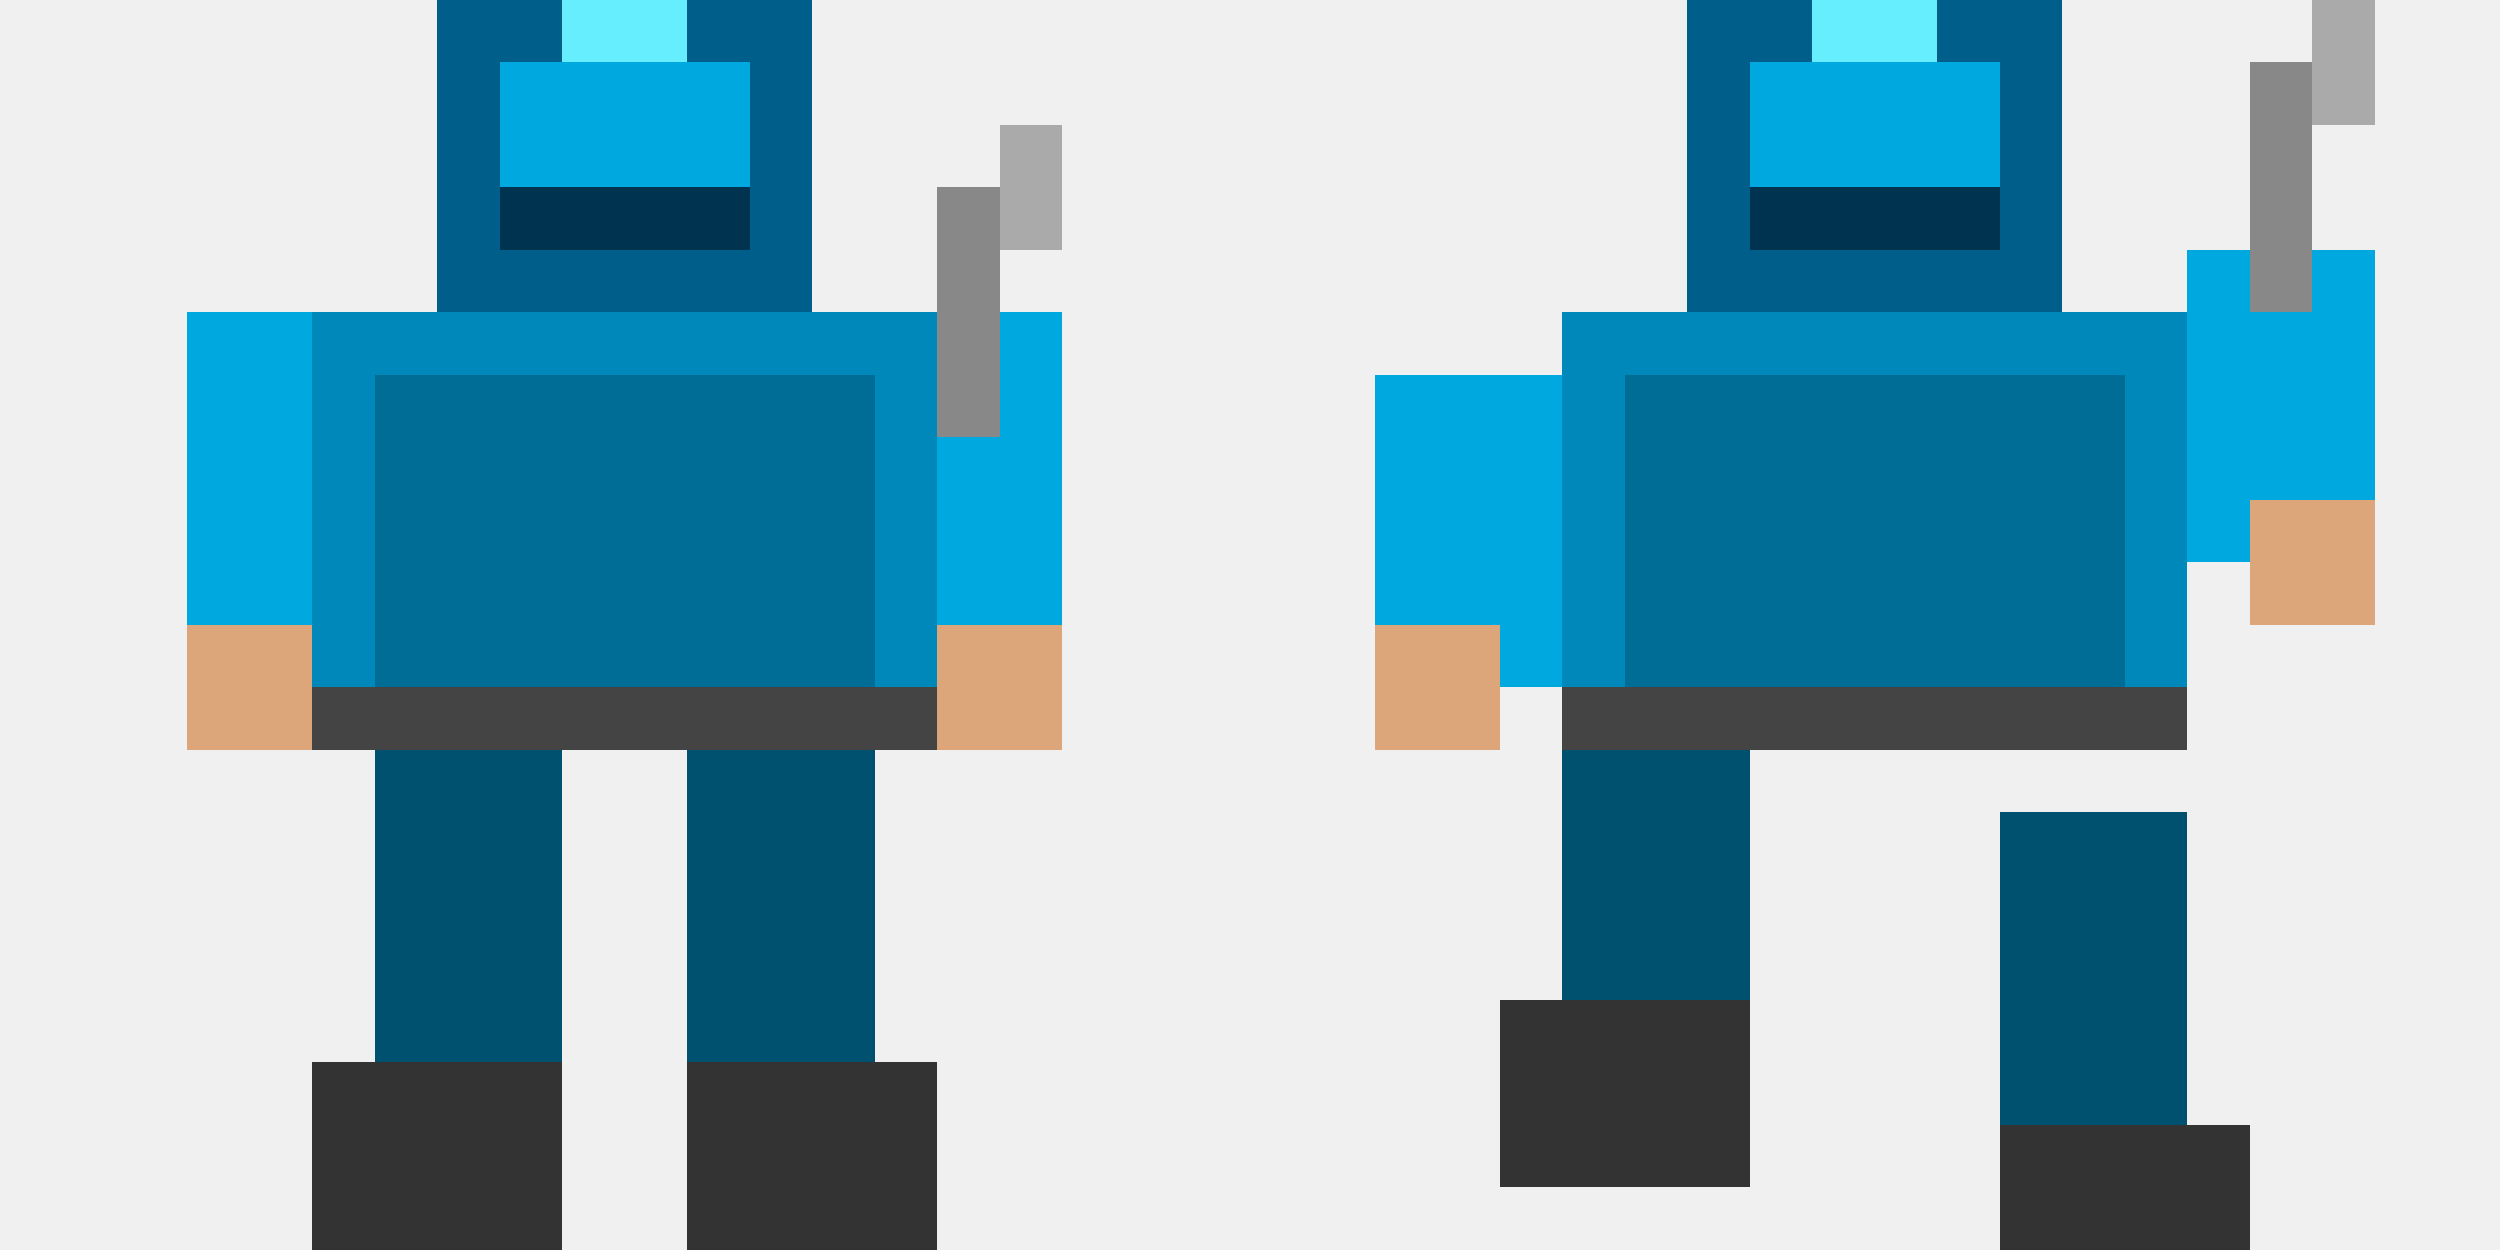
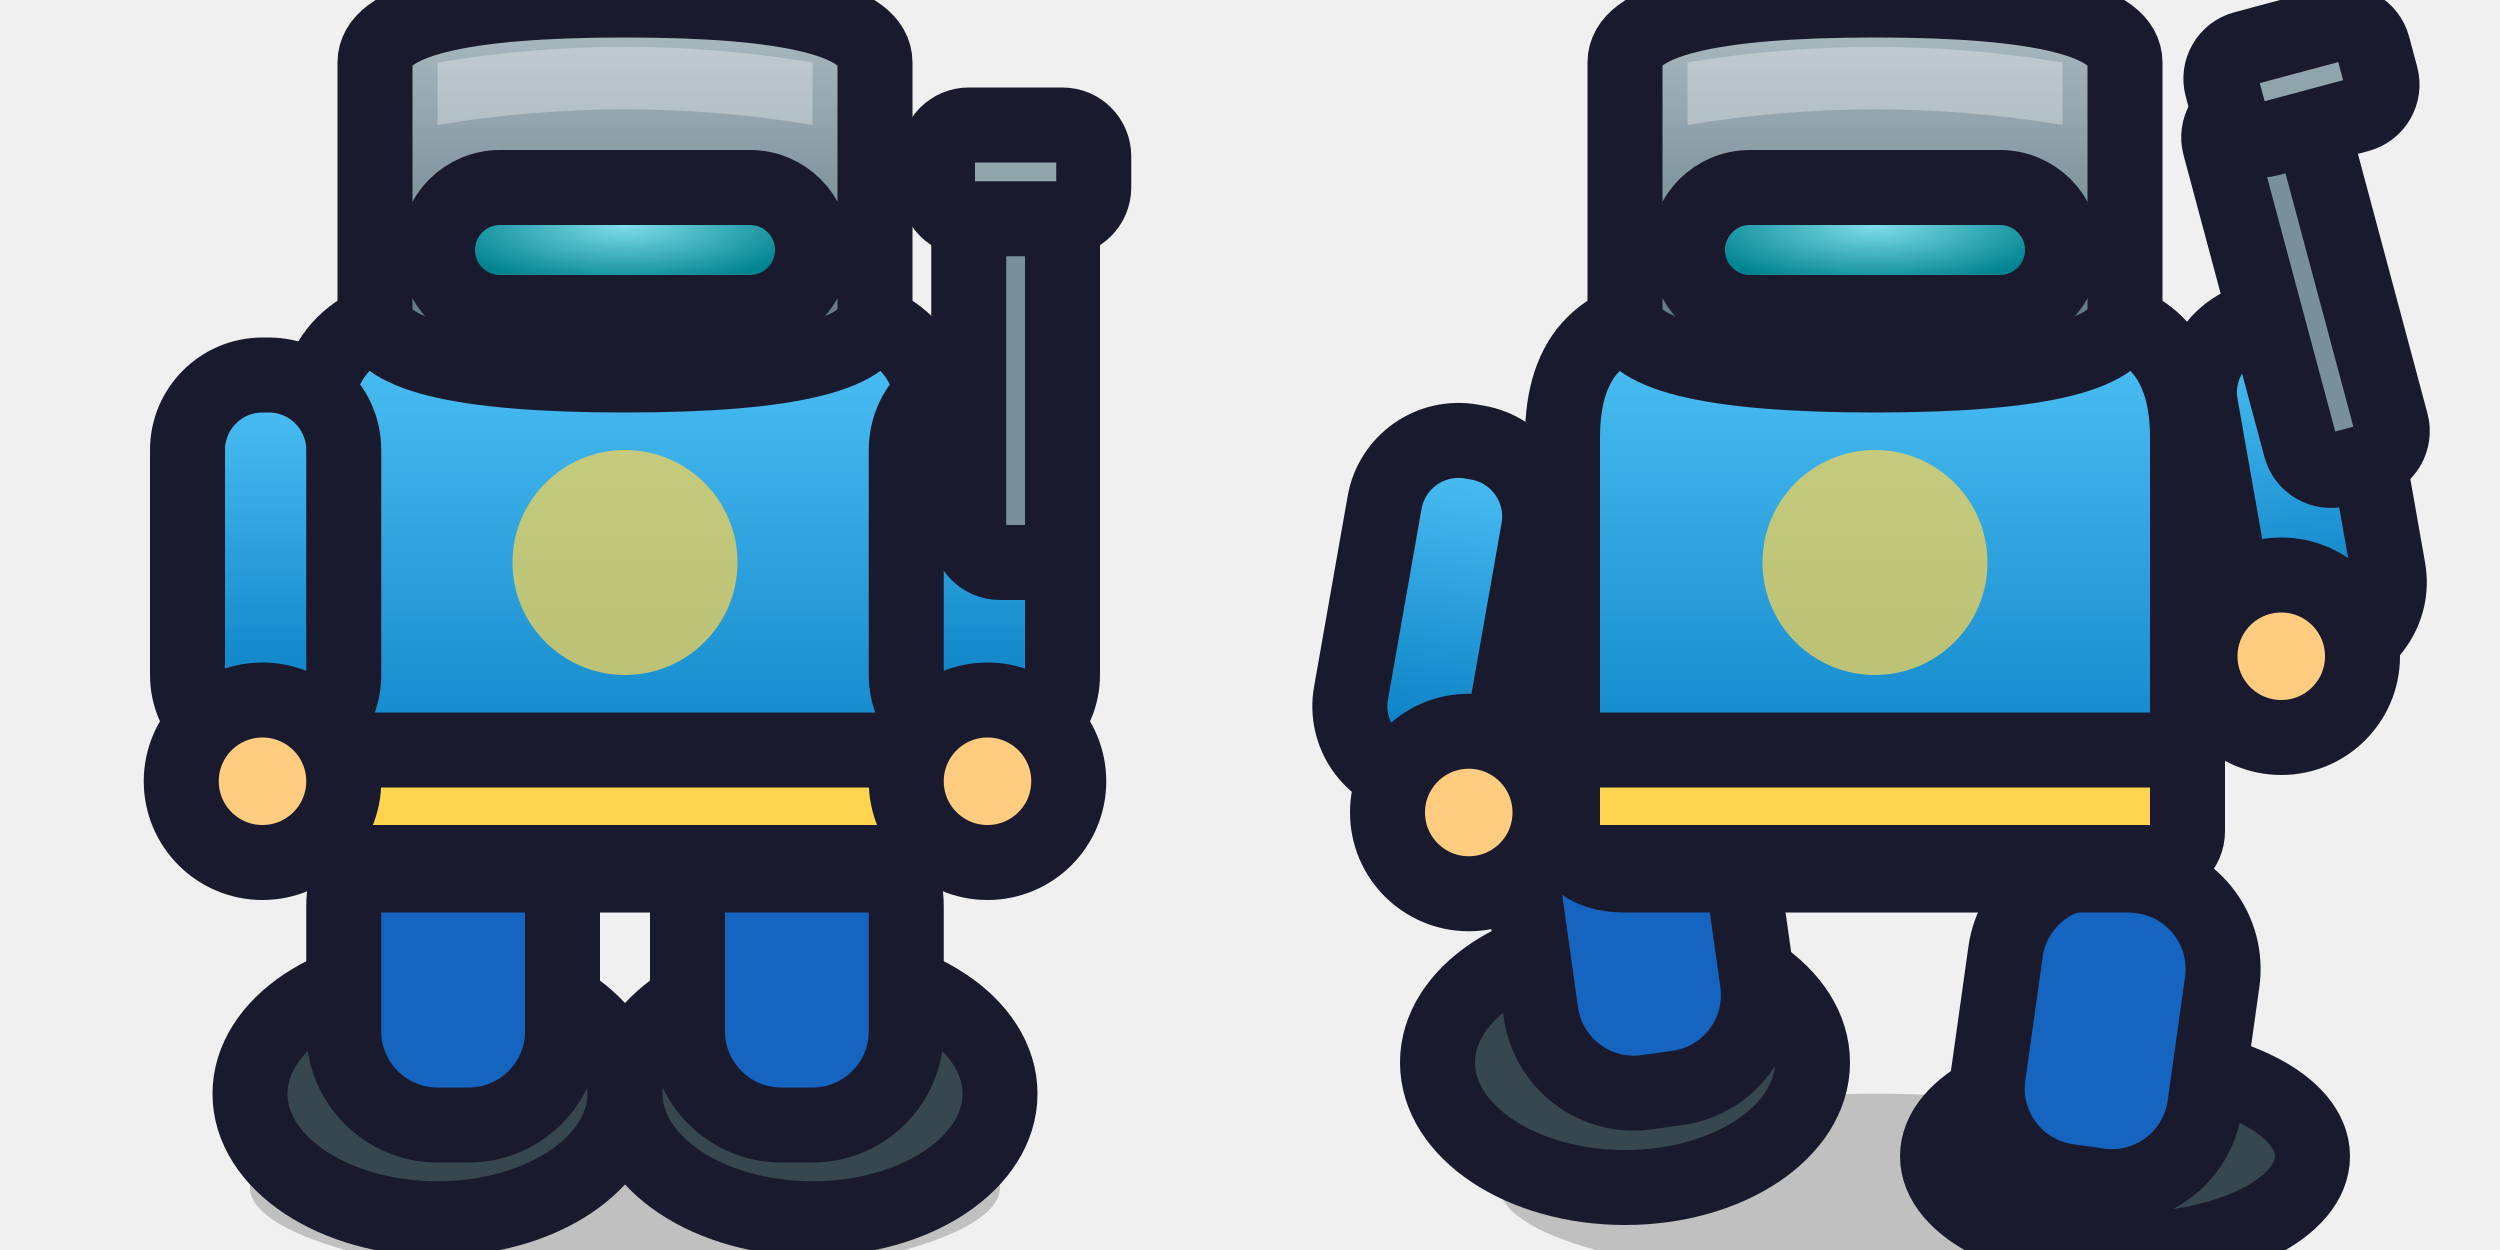
- <svg xmlns="http://www.w3.org/2000/svg" viewBox="0 0 40 20" width="40" height="20" shape-rendering="crispEdges">
-   <g>
-     <rect x="7" y="0" width="6" height="5" fill="#005f8a" />
-     <rect x="8" y="1" width="4" height="3" fill="#00a8e0" />
-     <rect x="9" y="0" width="2" height="1" fill="#66eeff" />
-     <rect x="8" y="3" width="4" height="1" fill="#003350" />
-     <rect x="5" y="5" width="10" height="7" fill="#0088bb" />
-     <rect x="6" y="6" width="8" height="5" fill="#006d96" />
-     <rect x="5" y="11" width="10" height="1" fill="#444" />
-     <rect x="3" y="5" width="2" height="6" fill="#00a8e0" />
-     <rect x="15" y="5" width="2" height="6" fill="#00a8e0" />
-     <rect x="3" y="10" width="2" height="2" fill="#dda67a" />
-     <rect x="15" y="10" width="2" height="2" fill="#dda67a" />
-     <rect x="6" y="12" width="3" height="6" fill="#005070" />
-     <rect x="11" y="12" width="3" height="6" fill="#005070" />
-     <rect x="5" y="17" width="4" height="3" fill="#333" />
-     <rect x="11" y="17" width="4" height="3" fill="#333" />
-     <rect x="15" y="3" width="1" height="4" fill="#888" />
-     <rect x="16" y="2" width="1" height="2" fill="#aaa" />
+ <svg xmlns="http://www.w3.org/2000/svg" viewBox="0 0 40 20" width="40" height="20" shape-rendering="geometricPrecision">
+   <defs>
+     <linearGradient id="unit-armor" x1="0" y1="0" x2="0" y2="1">
+       <stop offset="0%" stop-color="#4fc3f7" />
+       <stop offset="100%" stop-color="#0277bd" />
+     </linearGradient>
+     <linearGradient id="unit-helm" x1="0" y1="0" x2="0" y2="1">
+       <stop offset="0%" stop-color="#b0bec5" />
+       <stop offset="100%" stop-color="#546e7a" />
+     </linearGradient>
+     <radialGradient id="unit-visor" cx="0.5" cy="0.3" r="0.5">
+       <stop offset="0%" stop-color="#80deea" />
+       <stop offset="100%" stop-color="#00838f" />
+     </radialGradient>
+   </defs>
+   <g transform="translate(0,0)">
+     <g stroke="#1a1a2e" stroke-width="1.2" stroke-linejoin="round">
+       <ellipse cx="10" cy="19" rx="6" ry="1.5" fill="#000" opacity="0.2" stroke="none" />
+       <ellipse cx="7" cy="17.5" rx="3" ry="2" fill="#37474f" />
+       <ellipse cx="13" cy="17.5" rx="3" ry="2" fill="#37474f" />
+       <rect x="5.5" y="13" width="3.5" height="5" rx="1.5" fill="#1565c0" />
+       <rect x="11" y="13" width="3.5" height="5" rx="1.5" fill="#1565c0" />
+       <path d="M5,7 Q5,5 7,5 L13,5 Q15,5 15,7 L15,13 Q15,14 14,14 L6,14 Q5,14 5,13 Z" fill="url(#unit-armor)" />
+       <rect x="5" y="12" width="10" height="1.8" rx="0.5" fill="#ffd54f" />
+       <circle cx="10" cy="9" r="1.8" fill="#ffd54f" opacity="0.7" stroke="none" />
+       <rect x="3" y="6" width="2.5" height="6" rx="1.2" fill="url(#unit-armor)" />
+       <rect x="14.5" y="6" width="2.5" height="6" rx="1.2" fill="url(#unit-armor)" />
+       <circle cx="4.2" cy="12.5" r="1.3" fill="#ffcc80" />
+       <circle cx="15.8" cy="12.5" r="1.3" fill="#ffcc80" />
+       <path d="M6,1 Q6,0 10,0 Q14,0 14,1 L14,5 Q14,6 10,6 Q6,6 6,5 Z" fill="url(#unit-helm)" />
+       <rect x="7" y="3" width="6" height="2" rx="1" fill="url(#unit-visor)" />
+       <path d="M7,1 Q10,0.5 13,1 L13,2 Q10,1.5 7,2 Z" fill="#fff" opacity="0.3" stroke="none" />
+       <rect x="15.5" y="3" width="1.5" height="6" rx="0.5" fill="#78909c" />
+       <rect x="15" y="2" width="2.5" height="1.5" rx="0.5" fill="#90a4ae" />
+     </g>
  </g>
  <g transform="translate(20,0)">
-     <rect x="7" y="0" width="6" height="5" fill="#005f8a" />
-     <rect x="8" y="1" width="4" height="3" fill="#00a8e0" />
-     <rect x="9" y="0" width="2" height="1" fill="#66eeff" />
-     <rect x="8" y="3" width="4" height="1" fill="#003350" />
-     <rect x="5" y="5" width="10" height="7" fill="#0088bb" />
-     <rect x="6" y="6" width="8" height="5" fill="#006d96" />
-     <rect x="5" y="11" width="10" height="1" fill="#444" />
-     <rect x="2" y="6" width="3" height="5" fill="#00a8e0" />
-     <rect x="15" y="4" width="3" height="5" fill="#00a8e0" />
-     <rect x="2" y="10" width="2" height="2" fill="#dda67a" />
-     <rect x="16" y="8" width="2" height="2" fill="#dda67a" />
-     <rect x="5" y="12" width="3" height="5" fill="#005070" />
-     <rect x="12" y="13" width="3" height="6" fill="#005070" />
-     <rect x="4" y="16" width="4" height="3" fill="#333" />
-     <rect x="12" y="18" width="4" height="2" fill="#333" />
-     <rect x="16" y="1" width="1" height="4" fill="#888" />
-     <rect x="17" y="0" width="1" height="2" fill="#aaa" />
+     <g stroke="#1a1a2e" stroke-width="1.2" stroke-linejoin="round">
+       <ellipse cx="10" cy="19" rx="6" ry="1.5" fill="#000" opacity="0.2" stroke="none" />
+       <ellipse cx="6" cy="17" rx="3" ry="2" fill="#37474f" />
+       <ellipse cx="14" cy="18.5" rx="3" ry="1.5" fill="#37474f" />
+       <rect x="4.5" y="12.5" width="3.5" height="5" rx="1.5" fill="#1565c0" transform="rotate(-8,6,15)" />
+       <rect x="12" y="14" width="3.5" height="5" rx="1.5" fill="#1565c0" transform="rotate(8,14,16)" />
+       <path d="M5,7 Q5,5 7,5 L13,5 Q15,5 15,7 L15,13 Q15,14 14,14 L6,14 Q5,14 5,13 Z" fill="url(#unit-armor)" />
+       <rect x="5" y="12" width="10" height="1.8" rx="0.5" fill="#ffd54f" />
+       <circle cx="10" cy="9" r="1.8" fill="#ffd54f" opacity="0.7" stroke="none" />
+       <rect x="2" y="7" width="2.5" height="5.5" rx="1.2" fill="url(#unit-armor)" transform="rotate(10,3,9)" />
+       <rect x="15.5" y="5" width="2.5" height="5.5" rx="1.2" fill="url(#unit-armor)" transform="rotate(-10,17,8)" />
+       <circle cx="3.5" cy="13" r="1.3" fill="#ffcc80" />
+       <circle cx="16.5" cy="10.5" r="1.3" fill="#ffcc80" />
+       <path d="M6,1 Q6,0 10,0 Q14,0 14,1 L14,5 Q14,6 10,6 Q6,6 6,5 Z" fill="url(#unit-helm)" />
+       <rect x="7" y="3" width="6" height="2" rx="1" fill="url(#unit-visor)" />
+       <path d="M7,1 Q10,0.5 13,1 L13,2 Q10,1.5 7,2 Z" fill="#fff" opacity="0.3" stroke="none" />
+       <rect x="16" y="1.5" width="1.5" height="6" rx="0.5" fill="#78909c" transform="rotate(-15,17,4)" />
+       <rect x="15.5" y="0.5" width="2.5" height="1.5" rx="0.5" fill="#90a4ae" transform="rotate(-15,17,1)" />
+     </g>
  </g>
</svg>
